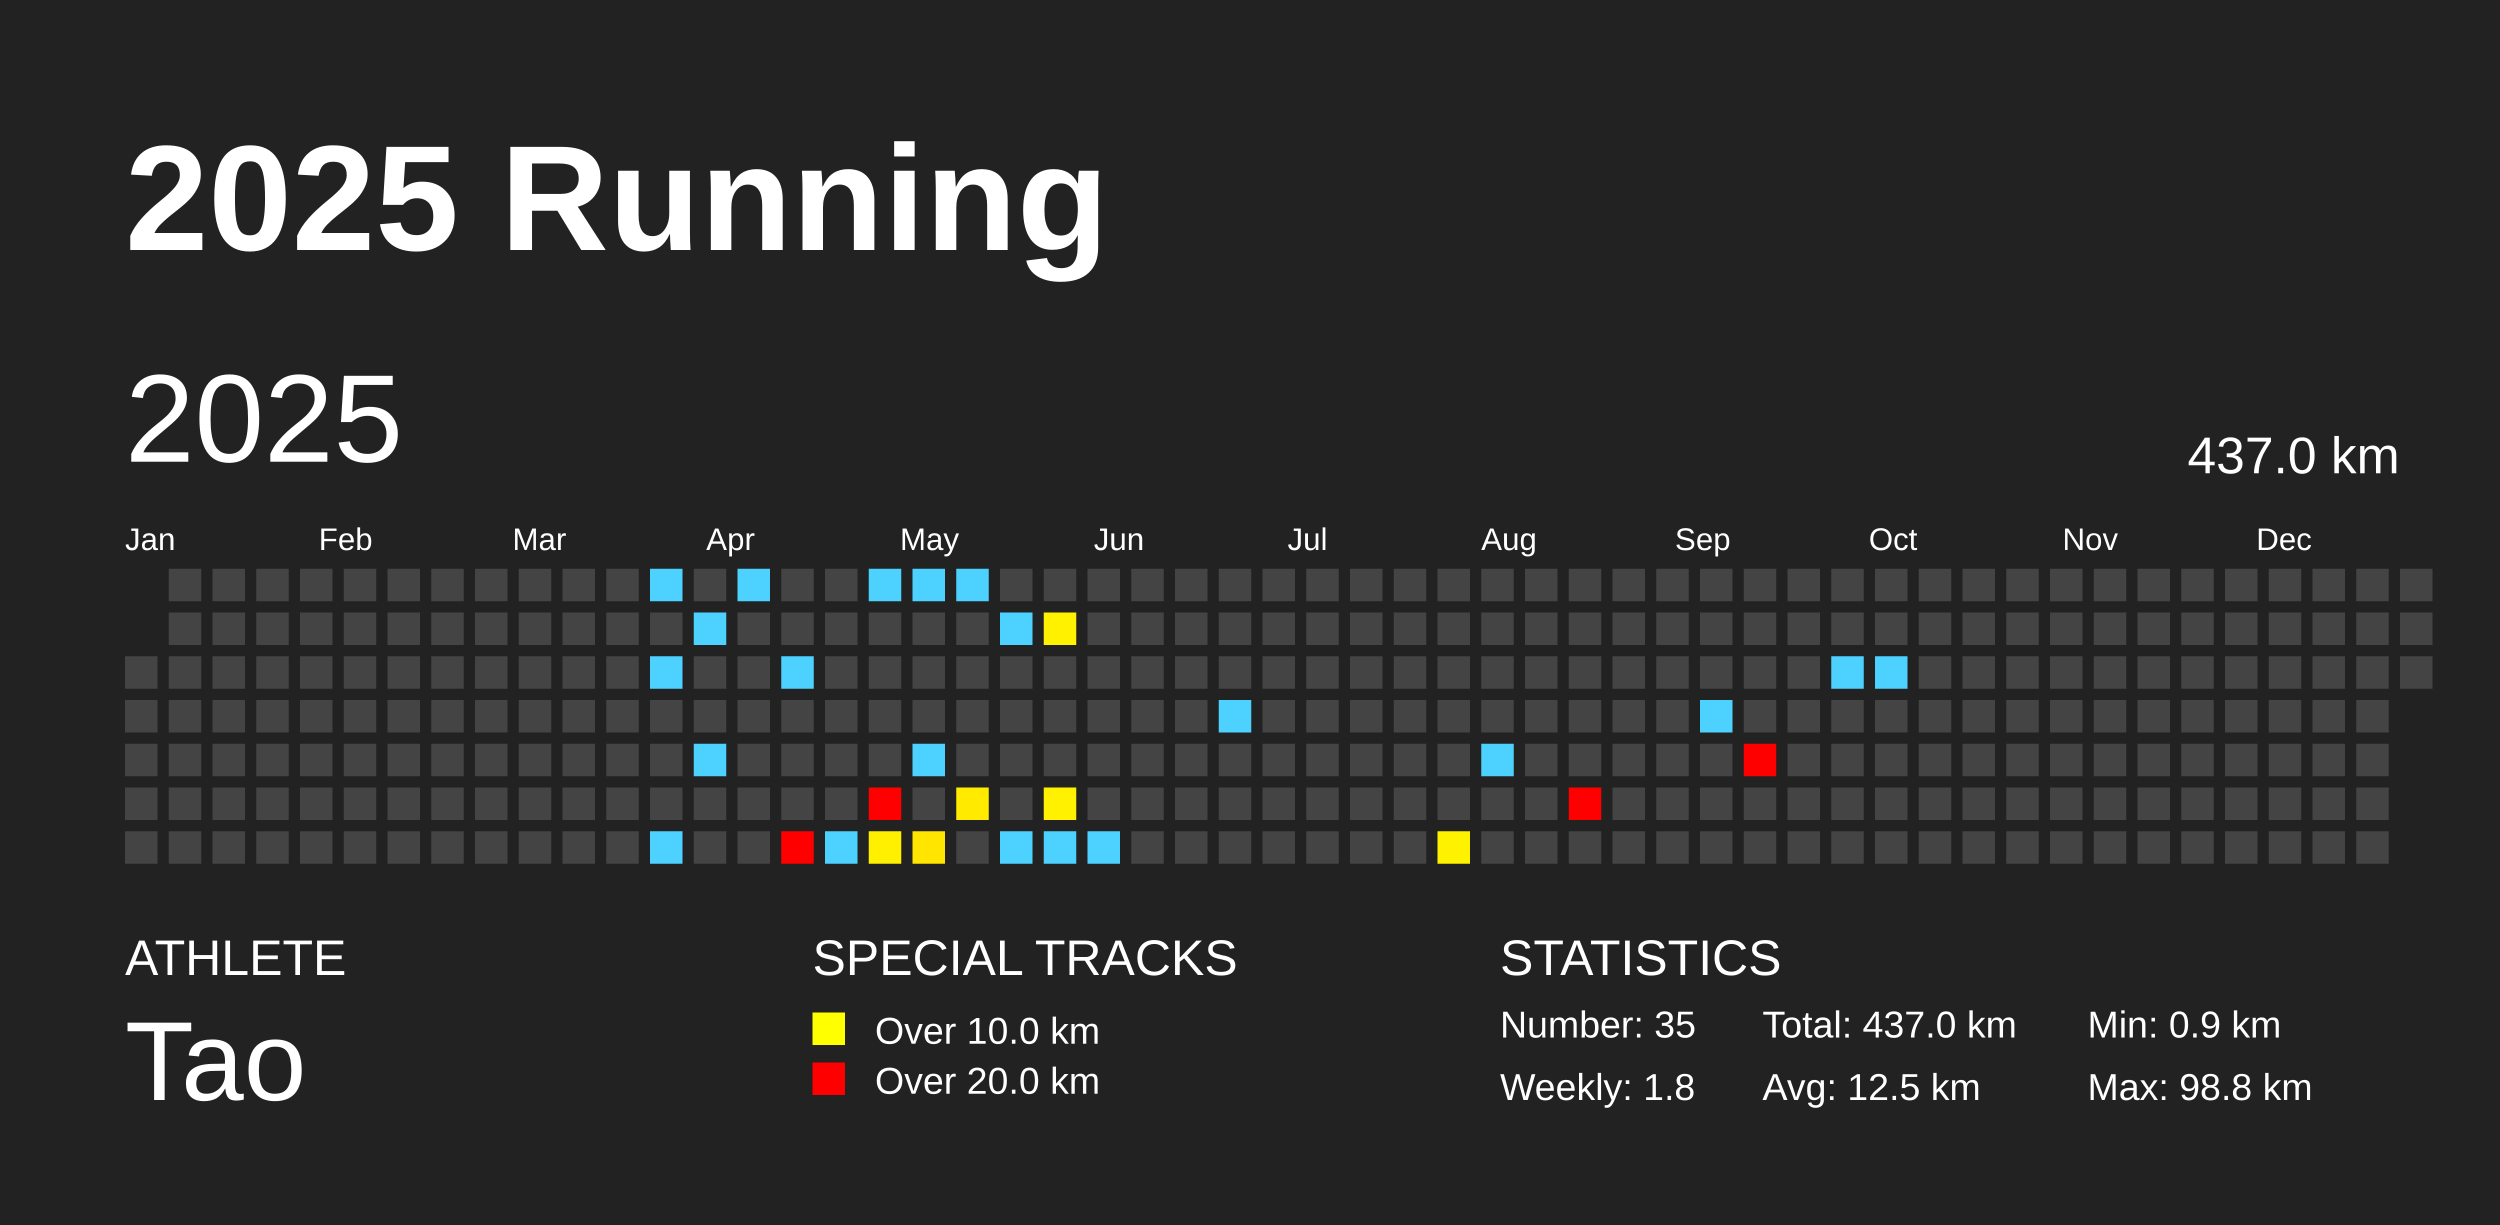
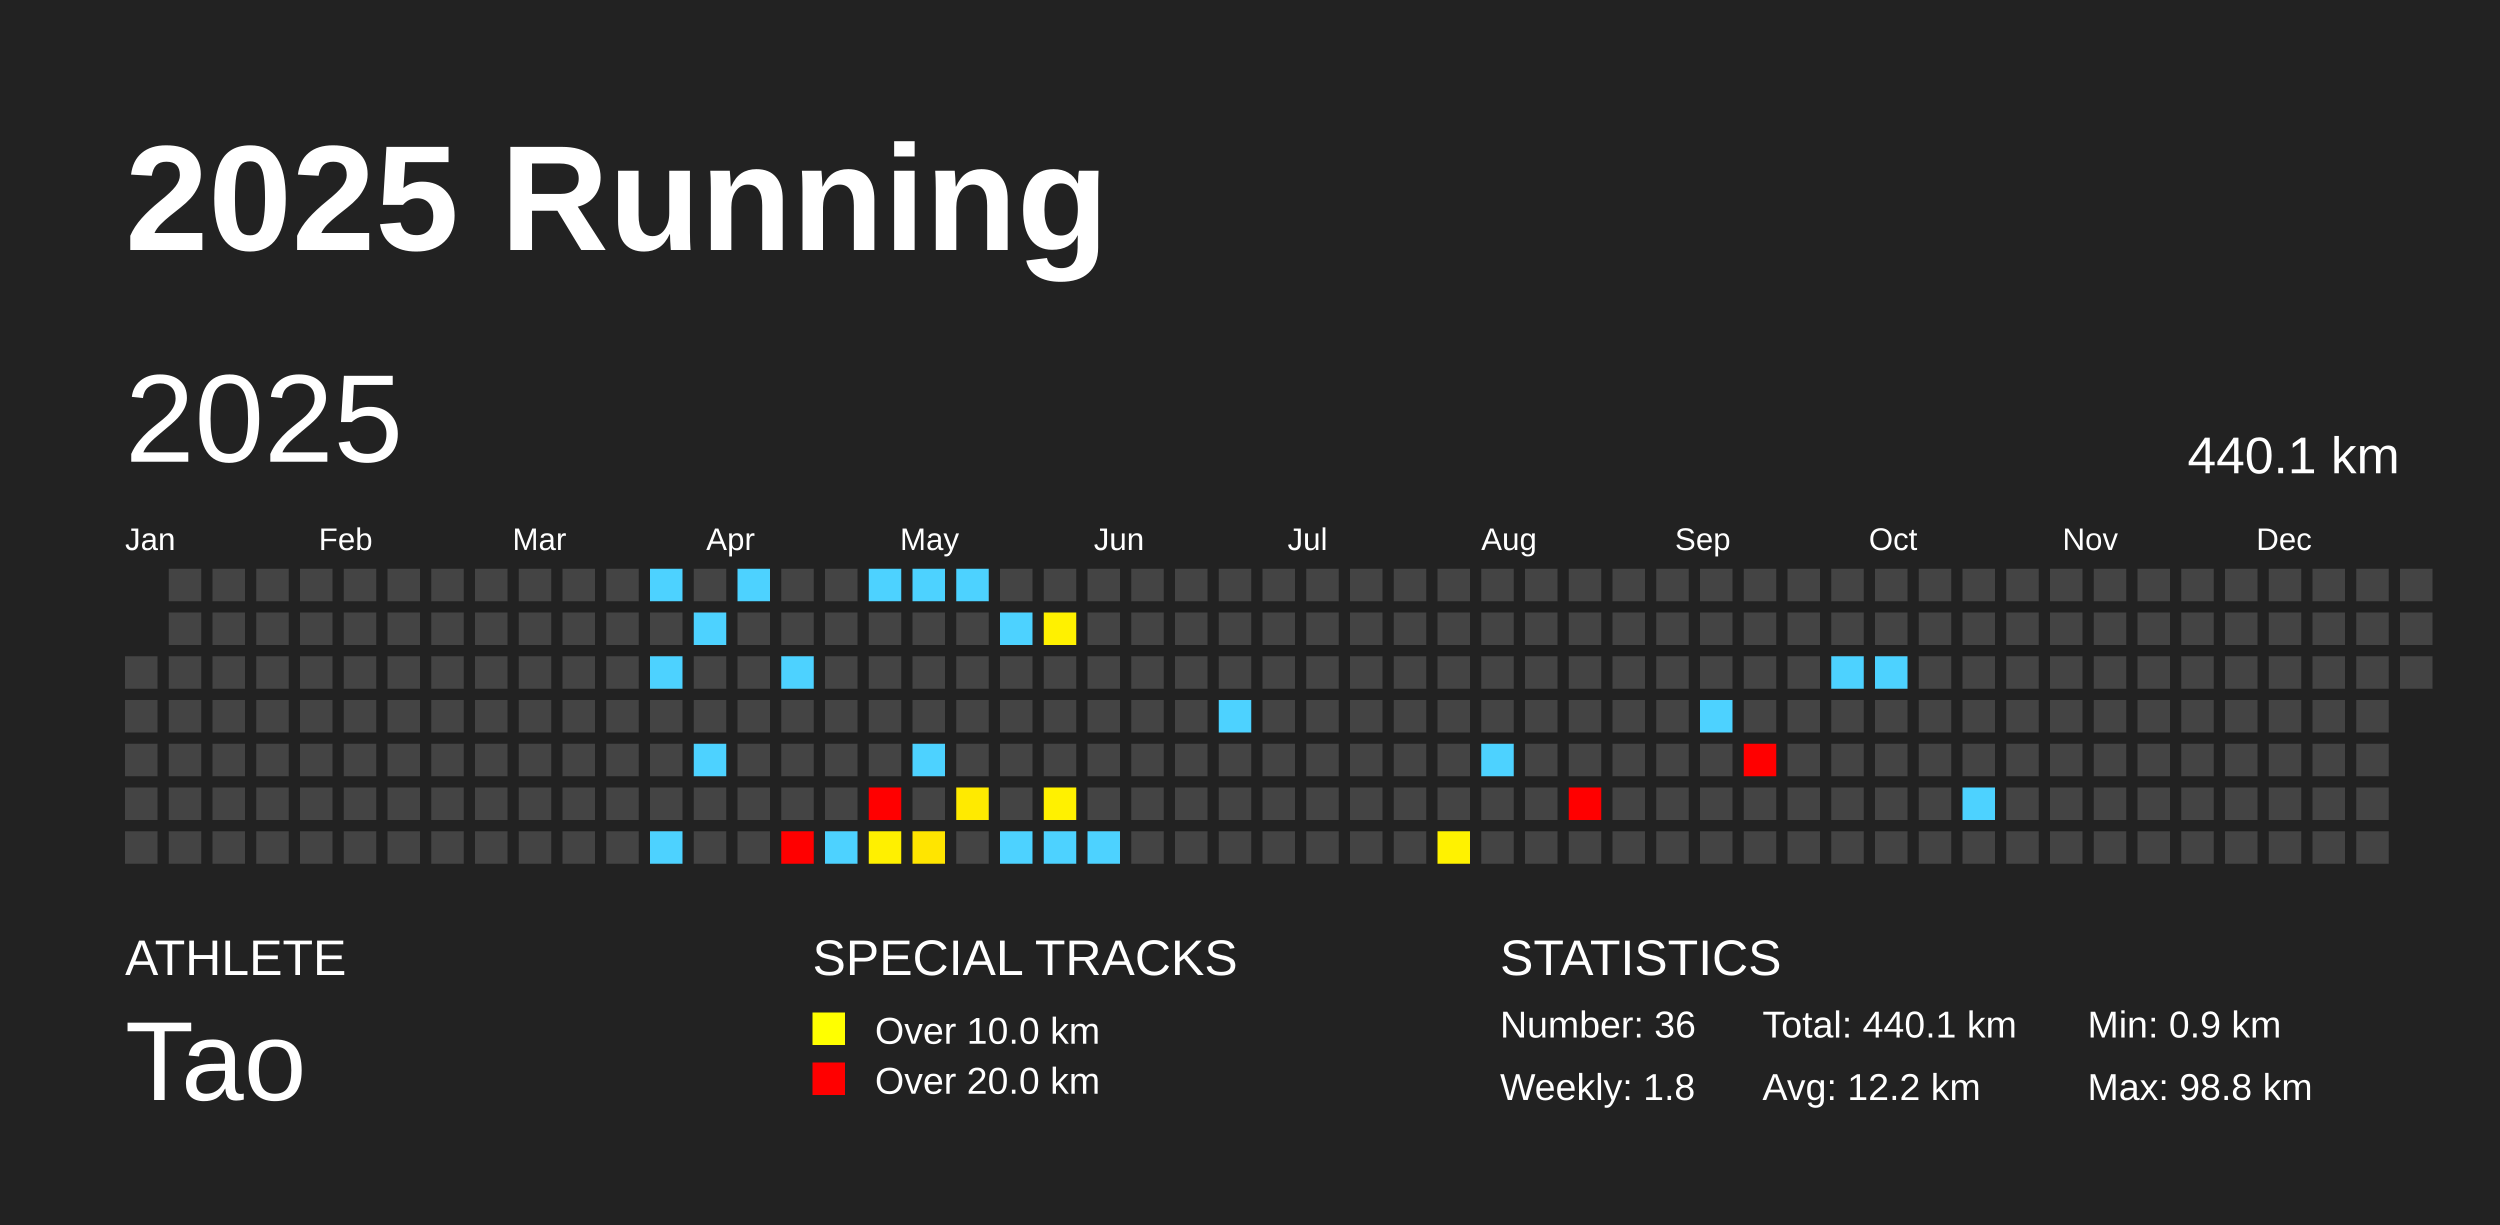
<svg xmlns="http://www.w3.org/2000/svg" baseProfile="full" height="98mm" version="1.1" viewBox="0,0,200,98" width="200mm">
  <defs />
  <rect fill="#222222" height="98" width="200" x="0" y="0" />
  <text fill="#FFFFFF" style="font-size:12px; font-family:Arial; font-weight:bold;" x="10" y="20">2025 Running</text>
  <text fill="#FFFFFF" style="font-size:4px; font-family:Arial" x="10" y="78">ATHLETE</text>
  <text fill="#FFFFFF" style="font-size:9px; font-family:Arial" x="10" y="88">Tao</text>
  <text fill="#FFFFFF" style="font-size:4px; font-family:Arial" x="65" y="78">SPECIAL TRACKS</text>
  <rect fill="yellow" height="2.6" width="2.6" x="65" y="81" />
  <text fill="#FFFFFF" style="font-size:3px; font-family:Arial" x="70" y="83.5">Over 10.0 km</text>
  <rect fill="red" height="2.6" width="2.6" x="65" y="85" />
  <text fill="#FFFFFF" style="font-size:3px; font-family:Arial" x="70" y="87.5">Over 20.0 km</text>
  <text fill="#FFFFFF" style="font-size:4px; font-family:Arial" x="120" y="78">STATISTICS</text>
-   <text fill="#FFFFFF" style="font-size:3px; font-family:Arial" x="120" y="83">Number: 35</text>
+   <text fill="#FFFFFF" style="font-size:3px; font-family:Arial" x="120" y="83">Number: 36</text>
  <text fill="#FFFFFF" style="font-size:3px; font-family:Arial" x="120" y="88">Weekly: 1.8</text>
-   <text fill="#FFFFFF" style="font-size:3px; font-family:Arial" x="141" y="83">Total: 437.0 km</text>
-   <text fill="#FFFFFF" style="font-size:3px; font-family:Arial" x="141" y="88">Avg: 12.5 km</text>
+   <text fill="#FFFFFF" style="font-size:3px; font-family:Arial" x="141" y="83">Total: 440.1 km</text>
+   <text fill="#FFFFFF" style="font-size:3px; font-family:Arial" x="141" y="88">Avg: 12.2 km</text>
  <text fill="#FFFFFF" style="font-size:3px; font-family:Arial" x="167" y="83">Min: 0.9 km</text>
  <text fill="#FFFFFF" style="font-size:3px; font-family:Arial" x="167" y="88">Max: 98.8 km</text>
  <text dominant-baseline="hanging" fill="#FFFFFF" style="font-size:10.0px; font-family:Arial;" x="10" y="30">2025</text>
-   <text dominant-baseline="hanging" fill="#FFFFFF" style="font-size:4.125px; font-family:Arial;" x="175" y="35">437.0 km</text>
+   <text dominant-baseline="hanging" fill="#FFFFFF" style="font-size:4.125px; font-family:Arial;" x="175" y="35">440.1 km</text>
  <text fill="#FFFFFF" style="font-size:2.5px; font-family:Arial" x="10.0" y="44">Jan</text>
  <text fill="#FFFFFF" style="font-size:2.5px; font-family:Arial" x="25.5" y="44">Feb</text>
  <text fill="#FFFFFF" style="font-size:2.5px; font-family:Arial" x="41.0" y="44">Mar</text>
  <text fill="#FFFFFF" style="font-size:2.5px; font-family:Arial" x="56.5" y="44">Apr</text>
  <text fill="#FFFFFF" style="font-size:2.5px; font-family:Arial" x="72.0" y="44">May</text>
  <text fill="#FFFFFF" style="font-size:2.5px; font-family:Arial" x="87.5" y="44">Jun</text>
  <text fill="#FFFFFF" style="font-size:2.5px; font-family:Arial" x="103.0" y="44">Jul</text>
  <text fill="#FFFFFF" style="font-size:2.5px; font-family:Arial" x="118.5" y="44">Aug</text>
  <text fill="#FFFFFF" style="font-size:2.5px; font-family:Arial" x="134.0" y="44">Sep</text>
  <text fill="#FFFFFF" style="font-size:2.5px; font-family:Arial" x="149.5" y="44">Oct</text>
  <text fill="#FFFFFF" style="font-size:2.5px; font-family:Arial" x="165.0" y="44">Nov</text>
  <text fill="#FFFFFF" style="font-size:2.5px; font-family:Arial" x="180.5" y="44">Dec</text>
  <rect fill="#444444" height="2.6" width="2.6" x="10.0" y="52.5" />
  <rect fill="#444444" height="2.6" width="2.6" x="10.0" y="56.0" />
  <rect fill="#444444" height="2.6" width="2.6" x="10.0" y="59.5" />
  <rect fill="#444444" height="2.6" width="2.6" x="10.0" y="63.0" />
  <rect fill="#444444" height="2.6" width="2.6" x="10.0" y="66.5" />
  <rect fill="#444444" height="2.6" width="2.6" x="13.5" y="45.5" />
  <rect fill="#444444" height="2.6" width="2.6" x="13.5" y="49.0" />
  <rect fill="#444444" height="2.6" width="2.6" x="13.5" y="52.5" />
  <rect fill="#444444" height="2.6" width="2.6" x="13.5" y="56.0" />
  <rect fill="#444444" height="2.6" width="2.6" x="13.5" y="59.5" />
  <rect fill="#444444" height="2.6" width="2.6" x="13.5" y="63.0" />
  <rect fill="#444444" height="2.6" width="2.6" x="13.5" y="66.5" />
  <rect fill="#444444" height="2.6" width="2.6" x="17.0" y="45.5" />
  <rect fill="#444444" height="2.6" width="2.6" x="17.0" y="49.0" />
  <rect fill="#444444" height="2.6" width="2.6" x="17.0" y="52.5" />
  <rect fill="#444444" height="2.6" width="2.6" x="17.0" y="56.0" />
  <rect fill="#444444" height="2.6" width="2.6" x="17.0" y="59.5" />
  <rect fill="#444444" height="2.6" width="2.6" x="17.0" y="63.0" />
  <rect fill="#444444" height="2.6" width="2.6" x="17.0" y="66.5" />
  <rect fill="#444444" height="2.6" width="2.6" x="20.5" y="45.5" />
  <rect fill="#444444" height="2.6" width="2.6" x="20.5" y="49.0" />
  <rect fill="#444444" height="2.6" width="2.6" x="20.5" y="52.5" />
  <rect fill="#444444" height="2.6" width="2.6" x="20.5" y="56.0" />
  <rect fill="#444444" height="2.6" width="2.6" x="20.5" y="59.5" />
  <rect fill="#444444" height="2.6" width="2.6" x="20.5" y="63.0" />
  <rect fill="#444444" height="2.6" width="2.6" x="20.5" y="66.5" />
  <rect fill="#444444" height="2.6" width="2.6" x="24.0" y="45.5" />
  <rect fill="#444444" height="2.6" width="2.6" x="24.0" y="49.0" />
  <rect fill="#444444" height="2.6" width="2.6" x="24.0" y="52.5" />
  <rect fill="#444444" height="2.6" width="2.6" x="24.0" y="56.0" />
  <rect fill="#444444" height="2.6" width="2.6" x="24.0" y="59.5" />
  <rect fill="#444444" height="2.6" width="2.6" x="24.0" y="63.0" />
  <rect fill="#444444" height="2.6" width="2.6" x="24.0" y="66.5" />
  <rect fill="#444444" height="2.6" width="2.6" x="27.5" y="45.5" />
  <rect fill="#444444" height="2.6" width="2.6" x="27.5" y="49.0" />
  <rect fill="#444444" height="2.6" width="2.6" x="27.5" y="52.5" />
  <rect fill="#444444" height="2.6" width="2.6" x="27.5" y="56.0" />
  <rect fill="#444444" height="2.6" width="2.6" x="27.5" y="59.5" />
  <rect fill="#444444" height="2.6" width="2.6" x="27.5" y="63.0" />
  <rect fill="#444444" height="2.6" width="2.6" x="27.5" y="66.5" />
  <rect fill="#444444" height="2.6" width="2.6" x="31.0" y="45.5" />
  <rect fill="#444444" height="2.6" width="2.6" x="31.0" y="49.0" />
  <rect fill="#444444" height="2.6" width="2.6" x="31.0" y="52.5" />
  <rect fill="#444444" height="2.6" width="2.6" x="31.0" y="56.0" />
  <rect fill="#444444" height="2.6" width="2.6" x="31.0" y="59.5" />
  <rect fill="#444444" height="2.6" width="2.6" x="31.0" y="63.0" />
  <rect fill="#444444" height="2.6" width="2.6" x="31.0" y="66.5" />
  <rect fill="#444444" height="2.6" width="2.6" x="34.5" y="45.5" />
  <rect fill="#444444" height="2.6" width="2.6" x="34.5" y="49.0" />
  <rect fill="#444444" height="2.6" width="2.6" x="34.5" y="52.5" />
  <rect fill="#444444" height="2.6" width="2.6" x="34.5" y="56.0" />
  <rect fill="#444444" height="2.6" width="2.6" x="34.5" y="59.5" />
  <rect fill="#444444" height="2.6" width="2.6" x="34.5" y="63.0" />
  <rect fill="#444444" height="2.6" width="2.6" x="34.5" y="66.5" />
  <rect fill="#444444" height="2.6" width="2.6" x="38.0" y="45.5" />
  <rect fill="#444444" height="2.6" width="2.6" x="38.0" y="49.0" />
  <rect fill="#444444" height="2.6" width="2.6" x="38.0" y="52.5" />
  <rect fill="#444444" height="2.6" width="2.6" x="38.0" y="56.0" />
  <rect fill="#444444" height="2.6" width="2.6" x="38.0" y="59.5" />
  <rect fill="#444444" height="2.6" width="2.6" x="38.0" y="63.0" />
  <rect fill="#444444" height="2.6" width="2.6" x="38.0" y="66.5" />
  <rect fill="#444444" height="2.6" width="2.6" x="41.5" y="45.5" />
  <rect fill="#444444" height="2.6" width="2.6" x="41.5" y="49.0" />
  <rect fill="#444444" height="2.6" width="2.6" x="41.5" y="52.5" />
  <rect fill="#444444" height="2.6" width="2.6" x="41.5" y="56.0" />
  <rect fill="#444444" height="2.6" width="2.6" x="41.5" y="59.5" />
  <rect fill="#444444" height="2.6" width="2.6" x="41.5" y="63.0" />
  <rect fill="#444444" height="2.6" width="2.6" x="41.5" y="66.5" />
  <rect fill="#444444" height="2.6" width="2.6" x="45.0" y="45.5" />
  <rect fill="#444444" height="2.6" width="2.6" x="45.0" y="49.0" />
  <rect fill="#444444" height="2.6" width="2.6" x="45.0" y="52.5" />
  <rect fill="#444444" height="2.6" width="2.6" x="45.0" y="56.0" />
  <rect fill="#444444" height="2.6" width="2.6" x="45.0" y="59.5" />
  <rect fill="#444444" height="2.6" width="2.6" x="45.0" y="63.0" />
  <rect fill="#444444" height="2.6" width="2.6" x="45.0" y="66.5" />
  <rect fill="#444444" height="2.6" width="2.6" x="48.5" y="45.5" />
  <rect fill="#444444" height="2.6" width="2.6" x="48.5" y="49.0" />
  <rect fill="#444444" height="2.6" width="2.6" x="48.5" y="52.5" />
  <rect fill="#444444" height="2.6" width="2.6" x="48.5" y="56.0" />
  <rect fill="#444444" height="2.6" width="2.6" x="48.5" y="59.5" />
  <rect fill="#444444" height="2.6" width="2.6" x="48.5" y="63.0" />
  <rect fill="#444444" height="2.6" width="2.6" x="48.5" y="66.5" />
  <rect fill="#4dd2ff" height="2.6" width="2.6" x="52.0" y="45.5" />
  <rect fill="#444444" height="2.6" width="2.6" x="52.0" y="49.0" />
  <rect fill="#4dd2ff" height="2.6" width="2.6" x="52.0" y="52.5" />
  <rect fill="#444444" height="2.6" width="2.6" x="52.0" y="56.0" />
  <rect fill="#444444" height="2.6" width="2.6" x="52.0" y="59.5" />
  <rect fill="#444444" height="2.6" width="2.6" x="52.0" y="63.0" />
  <rect fill="#4dd2ff" height="2.6" width="2.6" x="52.0" y="66.5" />
  <rect fill="#444444" height="2.6" width="2.6" x="55.5" y="45.5" />
  <rect fill="#4dd2ff" height="2.6" width="2.6" x="55.5" y="49.0" />
  <rect fill="#444444" height="2.6" width="2.6" x="55.5" y="52.5" />
  <rect fill="#444444" height="2.6" width="2.6" x="55.5" y="56.0" />
  <rect fill="#4dd2ff" height="2.6" width="2.6" x="55.5" y="59.5" />
  <rect fill="#444444" height="2.6" width="2.6" x="55.5" y="63.0" />
  <rect fill="#444444" height="2.6" width="2.6" x="55.5" y="66.5" />
  <rect fill="#4dd2ff" height="2.6" width="2.6" x="59.0" y="45.5" />
  <rect fill="#444444" height="2.6" width="2.6" x="59.0" y="49.0" />
  <rect fill="#444444" height="2.6" width="2.6" x="59.0" y="52.5" />
  <rect fill="#444444" height="2.6" width="2.6" x="59.0" y="56.0" />
  <rect fill="#444444" height="2.6" width="2.6" x="59.0" y="59.5" />
  <rect fill="#444444" height="2.6" width="2.6" x="59.0" y="63.0" />
  <rect fill="#444444" height="2.6" width="2.6" x="59.0" y="66.5" />
  <rect fill="#444444" height="2.6" width="2.6" x="62.5" y="45.5" />
  <rect fill="#444444" height="2.6" width="2.6" x="62.5" y="49.0" />
  <rect fill="#4dd2ff" height="2.6" width="2.6" x="62.5" y="52.5" />
  <rect fill="#444444" height="2.6" width="2.6" x="62.5" y="56.0" />
  <rect fill="#444444" height="2.6" width="2.6" x="62.5" y="59.5" />
  <rect fill="#444444" height="2.6" width="2.6" x="62.5" y="63.0" />
  <rect fill="red" height="2.6" width="2.6" x="62.5" y="66.5" />
  <rect fill="#444444" height="2.6" width="2.6" x="66.0" y="45.5" />
  <rect fill="#444444" height="2.6" width="2.6" x="66.0" y="49.0" />
  <rect fill="#444444" height="2.6" width="2.6" x="66.0" y="52.5" />
  <rect fill="#444444" height="2.6" width="2.6" x="66.0" y="56.0" />
  <rect fill="#444444" height="2.6" width="2.6" x="66.0" y="59.5" />
  <rect fill="#444444" height="2.6" width="2.6" x="66.0" y="63.0" />
  <rect fill="#4dd2ff" height="2.6" width="2.6" x="66.0" y="66.5" />
  <rect fill="#4dd2ff" height="2.6" width="2.6" x="69.5" y="45.5" />
  <rect fill="#444444" height="2.6" width="2.6" x="69.5" y="49.0" />
  <rect fill="#444444" height="2.6" width="2.6" x="69.5" y="52.5" />
  <rect fill="#444444" height="2.6" width="2.6" x="69.5" y="56.0" />
  <rect fill="#444444" height="2.6" width="2.6" x="69.5" y="59.5" />
  <rect fill="red" height="2.6" width="2.6" x="69.5" y="63.0" />
  <rect fill="#fff000" height="2.6" width="2.6" x="69.5" y="66.5" />
  <rect fill="#4dd2ff" height="2.6" width="2.6" x="73.0" y="45.5" />
  <rect fill="#444444" height="2.6" width="2.6" x="73.0" y="49.0" />
  <rect fill="#444444" height="2.6" width="2.6" x="73.0" y="52.5" />
  <rect fill="#444444" height="2.6" width="2.6" x="73.0" y="56.0" />
  <rect fill="#4dd2ff" height="2.6" width="2.6" x="73.0" y="59.5" />
  <rect fill="#444444" height="2.6" width="2.6" x="73.0" y="63.0" />
  <rect fill="#ffe500" height="2.6" width="2.6" x="73.0" y="66.5" />
  <rect fill="#4dd2ff" height="2.6" width="2.6" x="76.5" y="45.5" />
  <rect fill="#444444" height="2.6" width="2.6" x="76.5" y="49.0" />
  <rect fill="#444444" height="2.6" width="2.6" x="76.5" y="52.5" />
  <rect fill="#444444" height="2.6" width="2.6" x="76.5" y="56.0" />
  <rect fill="#444444" height="2.6" width="2.6" x="76.5" y="59.5" />
  <rect fill="#ffea00" height="2.6" width="2.6" x="76.5" y="63.0" />
  <rect fill="#444444" height="2.6" width="2.6" x="76.5" y="66.5" />
  <rect fill="#444444" height="2.6" width="2.6" x="80.0" y="45.5" />
  <rect fill="#4dd2ff" height="2.6" width="2.6" x="80.0" y="49.0" />
  <rect fill="#444444" height="2.6" width="2.6" x="80.0" y="52.5" />
  <rect fill="#444444" height="2.6" width="2.6" x="80.0" y="56.0" />
  <rect fill="#444444" height="2.6" width="2.6" x="80.0" y="59.5" />
  <rect fill="#444444" height="2.6" width="2.6" x="80.0" y="63.0" />
  <rect fill="#4dd2ff" height="2.6" width="2.6" x="80.0" y="66.5" />
  <rect fill="#444444" height="2.6" width="2.6" x="83.5" y="45.5" />
  <rect fill="#fff100" height="2.6" width="2.6" x="83.5" y="49.0" />
  <rect fill="#444444" height="2.6" width="2.6" x="83.5" y="52.5" />
  <rect fill="#444444" height="2.6" width="2.6" x="83.5" y="56.0" />
  <rect fill="#444444" height="2.6" width="2.6" x="83.5" y="59.5" />
  <rect fill="#fff100" height="2.6" width="2.6" x="83.5" y="63.0" />
  <rect fill="#4dd2ff" height="2.6" width="2.6" x="83.5" y="66.5" />
  <rect fill="#444444" height="2.6" width="2.6" x="87.0" y="45.5" />
  <rect fill="#444444" height="2.6" width="2.6" x="87.0" y="49.0" />
  <rect fill="#444444" height="2.6" width="2.6" x="87.0" y="52.5" />
  <rect fill="#444444" height="2.6" width="2.6" x="87.0" y="56.0" />
  <rect fill="#444444" height="2.6" width="2.6" x="87.0" y="59.5" />
  <rect fill="#444444" height="2.6" width="2.6" x="87.0" y="63.0" />
  <rect fill="#4dd2ff" height="2.6" width="2.6" x="87.0" y="66.5" />
  <rect fill="#444444" height="2.6" width="2.6" x="90.5" y="45.5" />
  <rect fill="#444444" height="2.6" width="2.6" x="90.5" y="49.0" />
  <rect fill="#444444" height="2.6" width="2.6" x="90.5" y="52.5" />
  <rect fill="#444444" height="2.6" width="2.6" x="90.5" y="56.0" />
  <rect fill="#444444" height="2.6" width="2.6" x="90.5" y="59.5" />
  <rect fill="#444444" height="2.6" width="2.6" x="90.5" y="63.0" />
  <rect fill="#444444" height="2.6" width="2.6" x="90.5" y="66.5" />
  <rect fill="#444444" height="2.6" width="2.6" x="94.0" y="45.5" />
  <rect fill="#444444" height="2.6" width="2.6" x="94.0" y="49.0" />
  <rect fill="#444444" height="2.6" width="2.6" x="94.0" y="52.5" />
  <rect fill="#444444" height="2.6" width="2.6" x="94.0" y="56.0" />
  <rect fill="#444444" height="2.6" width="2.6" x="94.0" y="59.5" />
  <rect fill="#444444" height="2.6" width="2.6" x="94.0" y="63.0" />
  <rect fill="#444444" height="2.6" width="2.6" x="94.0" y="66.5" />
  <rect fill="#444444" height="2.6" width="2.6" x="97.5" y="45.5" />
  <rect fill="#444444" height="2.6" width="2.6" x="97.5" y="49.0" />
  <rect fill="#444444" height="2.6" width="2.6" x="97.5" y="52.5" />
  <rect fill="#4dd2ff" height="2.6" width="2.6" x="97.5" y="56.0" />
  <rect fill="#444444" height="2.6" width="2.6" x="97.5" y="59.5" />
  <rect fill="#444444" height="2.6" width="2.6" x="97.5" y="63.0" />
  <rect fill="#444444" height="2.6" width="2.6" x="97.5" y="66.5" />
  <rect fill="#444444" height="2.6" width="2.6" x="101.0" y="45.5" />
  <rect fill="#444444" height="2.6" width="2.6" x="101.0" y="49.0" />
  <rect fill="#444444" height="2.6" width="2.6" x="101.0" y="52.5" />
  <rect fill="#444444" height="2.6" width="2.6" x="101.0" y="56.0" />
  <rect fill="#444444" height="2.6" width="2.6" x="101.0" y="59.5" />
  <rect fill="#444444" height="2.6" width="2.6" x="101.0" y="63.0" />
  <rect fill="#444444" height="2.6" width="2.6" x="101.0" y="66.5" />
  <rect fill="#444444" height="2.6" width="2.6" x="104.5" y="45.5" />
  <rect fill="#444444" height="2.6" width="2.6" x="104.5" y="49.0" />
  <rect fill="#444444" height="2.6" width="2.6" x="104.5" y="52.5" />
  <rect fill="#444444" height="2.6" width="2.6" x="104.5" y="56.0" />
  <rect fill="#444444" height="2.6" width="2.6" x="104.5" y="59.5" />
  <rect fill="#444444" height="2.6" width="2.6" x="104.5" y="63.0" />
  <rect fill="#444444" height="2.6" width="2.6" x="104.5" y="66.5" />
  <rect fill="#444444" height="2.6" width="2.6" x="108.0" y="45.5" />
  <rect fill="#444444" height="2.6" width="2.6" x="108.0" y="49.0" />
  <rect fill="#444444" height="2.6" width="2.6" x="108.0" y="52.5" />
  <rect fill="#444444" height="2.6" width="2.6" x="108.0" y="56.0" />
  <rect fill="#444444" height="2.6" width="2.6" x="108.0" y="59.5" />
  <rect fill="#444444" height="2.6" width="2.6" x="108.0" y="63.0" />
  <rect fill="#444444" height="2.6" width="2.6" x="108.0" y="66.5" />
  <rect fill="#444444" height="2.6" width="2.6" x="111.5" y="45.5" />
  <rect fill="#444444" height="2.6" width="2.6" x="111.5" y="49.0" />
  <rect fill="#444444" height="2.6" width="2.6" x="111.5" y="52.5" />
  <rect fill="#444444" height="2.6" width="2.6" x="111.5" y="56.0" />
  <rect fill="#444444" height="2.6" width="2.6" x="111.5" y="59.5" />
  <rect fill="#444444" height="2.6" width="2.6" x="111.5" y="63.0" />
  <rect fill="#444444" height="2.6" width="2.6" x="111.5" y="66.5" />
  <rect fill="#444444" height="2.6" width="2.6" x="115.0" y="45.5" />
  <rect fill="#444444" height="2.6" width="2.6" x="115.0" y="49.0" />
  <rect fill="#444444" height="2.6" width="2.6" x="115.0" y="52.5" />
  <rect fill="#444444" height="2.6" width="2.6" x="115.0" y="56.0" />
  <rect fill="#444444" height="2.6" width="2.6" x="115.0" y="59.5" />
  <rect fill="#444444" height="2.6" width="2.6" x="115.0" y="63.0" />
  <rect fill="#fff200" height="2.6" width="2.6" x="115.0" y="66.5" />
  <rect fill="#444444" height="2.6" width="2.6" x="118.5" y="45.5" />
  <rect fill="#444444" height="2.6" width="2.6" x="118.5" y="49.0" />
  <rect fill="#444444" height="2.6" width="2.6" x="118.5" y="52.5" />
  <rect fill="#444444" height="2.6" width="2.6" x="118.5" y="56.0" />
  <rect fill="#4dd2ff" height="2.6" width="2.6" x="118.5" y="59.5" />
  <rect fill="#444444" height="2.6" width="2.6" x="118.5" y="63.0" />
  <rect fill="#444444" height="2.6" width="2.6" x="118.5" y="66.5" />
  <rect fill="#444444" height="2.6" width="2.6" x="122.0" y="45.5" />
  <rect fill="#444444" height="2.6" width="2.6" x="122.0" y="49.0" />
  <rect fill="#444444" height="2.6" width="2.6" x="122.0" y="52.5" />
  <rect fill="#444444" height="2.6" width="2.6" x="122.0" y="56.0" />
  <rect fill="#444444" height="2.6" width="2.6" x="122.0" y="59.5" />
  <rect fill="#444444" height="2.6" width="2.6" x="122.0" y="63.0" />
  <rect fill="#444444" height="2.6" width="2.6" x="122.0" y="66.5" />
  <rect fill="#444444" height="2.6" width="2.6" x="125.5" y="45.5" />
  <rect fill="#444444" height="2.6" width="2.6" x="125.5" y="49.0" />
  <rect fill="#444444" height="2.6" width="2.6" x="125.5" y="52.5" />
  <rect fill="#444444" height="2.6" width="2.6" x="125.5" y="56.0" />
  <rect fill="#444444" height="2.6" width="2.6" x="125.5" y="59.5" />
  <rect fill="red" height="2.6" width="2.6" x="125.5" y="63.0" />
  <rect fill="#444444" height="2.6" width="2.6" x="125.5" y="66.5" />
  <rect fill="#444444" height="2.6" width="2.6" x="129.0" y="45.5" />
  <rect fill="#444444" height="2.6" width="2.6" x="129.0" y="49.0" />
  <rect fill="#444444" height="2.6" width="2.6" x="129.0" y="52.5" />
  <rect fill="#444444" height="2.6" width="2.6" x="129.0" y="56.0" />
  <rect fill="#444444" height="2.6" width="2.6" x="129.0" y="59.5" />
  <rect fill="#444444" height="2.6" width="2.6" x="129.0" y="63.0" />
  <rect fill="#444444" height="2.6" width="2.6" x="129.0" y="66.5" />
  <rect fill="#444444" height="2.6" width="2.6" x="132.5" y="45.5" />
  <rect fill="#444444" height="2.6" width="2.6" x="132.5" y="49.0" />
  <rect fill="#444444" height="2.6" width="2.6" x="132.5" y="52.5" />
  <rect fill="#444444" height="2.6" width="2.6" x="132.5" y="56.0" />
  <rect fill="#444444" height="2.6" width="2.6" x="132.5" y="59.5" />
  <rect fill="#444444" height="2.6" width="2.6" x="132.5" y="63.0" />
  <rect fill="#444444" height="2.6" width="2.6" x="132.5" y="66.5" />
  <rect fill="#444444" height="2.6" width="2.6" x="136.0" y="45.5" />
  <rect fill="#444444" height="2.6" width="2.6" x="136.0" y="49.0" />
  <rect fill="#444444" height="2.6" width="2.6" x="136.0" y="52.5" />
  <rect fill="#4dd2ff" height="2.6" width="2.6" x="136.0" y="56.0" />
  <rect fill="#444444" height="2.6" width="2.6" x="136.0" y="59.5" />
  <rect fill="#444444" height="2.6" width="2.6" x="136.0" y="63.0" />
  <rect fill="#444444" height="2.6" width="2.6" x="136.0" y="66.5" />
  <rect fill="#444444" height="2.6" width="2.6" x="139.5" y="45.5" />
  <rect fill="#444444" height="2.6" width="2.6" x="139.5" y="49.0" />
  <rect fill="#444444" height="2.6" width="2.6" x="139.5" y="52.5" />
  <rect fill="#444444" height="2.6" width="2.6" x="139.5" y="56.0" />
  <rect fill="red" height="2.6" width="2.6" x="139.5" y="59.5" />
  <rect fill="#444444" height="2.6" width="2.6" x="139.5" y="63.0" />
  <rect fill="#444444" height="2.6" width="2.6" x="139.5" y="66.5" />
  <rect fill="#444444" height="2.6" width="2.6" x="143.0" y="45.5" />
  <rect fill="#444444" height="2.6" width="2.6" x="143.0" y="49.0" />
  <rect fill="#444444" height="2.6" width="2.6" x="143.0" y="52.5" />
  <rect fill="#444444" height="2.6" width="2.6" x="143.0" y="56.0" />
  <rect fill="#444444" height="2.6" width="2.6" x="143.0" y="59.5" />
  <rect fill="#444444" height="2.6" width="2.6" x="143.0" y="63.0" />
  <rect fill="#444444" height="2.6" width="2.6" x="143.0" y="66.5" />
  <rect fill="#444444" height="2.6" width="2.6" x="146.5" y="45.5" />
  <rect fill="#444444" height="2.6" width="2.6" x="146.5" y="49.0" />
  <rect fill="#4dd2ff" height="2.6" width="2.6" x="146.5" y="52.5" />
  <rect fill="#444444" height="2.6" width="2.6" x="146.5" y="56.0" />
  <rect fill="#444444" height="2.6" width="2.6" x="146.5" y="59.5" />
  <rect fill="#444444" height="2.6" width="2.6" x="146.5" y="63.0" />
  <rect fill="#444444" height="2.6" width="2.6" x="146.5" y="66.5" />
  <rect fill="#444444" height="2.6" width="2.6" x="150.0" y="45.5" />
  <rect fill="#444444" height="2.6" width="2.6" x="150.0" y="49.0" />
  <rect fill="#4dd2ff" height="2.6" width="2.6" x="150.0" y="52.5" />
  <rect fill="#444444" height="2.6" width="2.6" x="150.0" y="56.0" />
  <rect fill="#444444" height="2.6" width="2.6" x="150.0" y="59.5" />
  <rect fill="#444444" height="2.6" width="2.6" x="150.0" y="63.0" />
  <rect fill="#444444" height="2.6" width="2.6" x="150.0" y="66.5" />
  <rect fill="#444444" height="2.6" width="2.6" x="153.5" y="45.5" />
  <rect fill="#444444" height="2.6" width="2.6" x="153.5" y="49.0" />
  <rect fill="#444444" height="2.6" width="2.6" x="153.5" y="52.5" />
  <rect fill="#444444" height="2.6" width="2.6" x="153.5" y="56.0" />
  <rect fill="#444444" height="2.6" width="2.6" x="153.5" y="59.5" />
  <rect fill="#444444" height="2.6" width="2.6" x="153.5" y="63.0" />
  <rect fill="#444444" height="2.6" width="2.6" x="153.5" y="66.5" />
  <rect fill="#444444" height="2.6" width="2.6" x="157.0" y="45.5" />
  <rect fill="#444444" height="2.6" width="2.6" x="157.0" y="49.0" />
  <rect fill="#444444" height="2.6" width="2.6" x="157.0" y="52.5" />
  <rect fill="#444444" height="2.6" width="2.6" x="157.0" y="56.0" />
  <rect fill="#444444" height="2.6" width="2.6" x="157.0" y="59.5" />
-   <rect fill="#444444" height="2.6" width="2.6" x="157.0" y="63.0" />
+   <rect fill="#4dd2ff" height="2.6" width="2.6" x="157.0" y="63.0" />
  <rect fill="#444444" height="2.6" width="2.6" x="157.0" y="66.5" />
  <rect fill="#444444" height="2.6" width="2.6" x="160.5" y="45.5" />
  <rect fill="#444444" height="2.6" width="2.6" x="160.5" y="49.0" />
  <rect fill="#444444" height="2.6" width="2.6" x="160.5" y="52.5" />
  <rect fill="#444444" height="2.6" width="2.6" x="160.5" y="56.0" />
  <rect fill="#444444" height="2.6" width="2.6" x="160.5" y="59.5" />
  <rect fill="#444444" height="2.6" width="2.6" x="160.5" y="63.0" />
  <rect fill="#444444" height="2.6" width="2.6" x="160.5" y="66.5" />
  <rect fill="#444444" height="2.6" width="2.6" x="164.0" y="45.5" />
  <rect fill="#444444" height="2.6" width="2.6" x="164.0" y="49.0" />
  <rect fill="#444444" height="2.6" width="2.6" x="164.0" y="52.5" />
  <rect fill="#444444" height="2.6" width="2.6" x="164.0" y="56.0" />
  <rect fill="#444444" height="2.6" width="2.6" x="164.0" y="59.5" />
  <rect fill="#444444" height="2.6" width="2.6" x="164.0" y="63.0" />
  <rect fill="#444444" height="2.6" width="2.6" x="164.0" y="66.5" />
  <rect fill="#444444" height="2.6" width="2.6" x="167.5" y="45.5" />
  <rect fill="#444444" height="2.6" width="2.6" x="167.5" y="49.0" />
  <rect fill="#444444" height="2.6" width="2.6" x="167.5" y="52.5" />
  <rect fill="#444444" height="2.6" width="2.6" x="167.5" y="56.0" />
  <rect fill="#444444" height="2.6" width="2.6" x="167.5" y="59.5" />
  <rect fill="#444444" height="2.6" width="2.6" x="167.5" y="63.0" />
  <rect fill="#444444" height="2.6" width="2.6" x="167.5" y="66.5" />
  <rect fill="#444444" height="2.6" width="2.6" x="171.0" y="45.5" />
  <rect fill="#444444" height="2.6" width="2.6" x="171.0" y="49.0" />
  <rect fill="#444444" height="2.6" width="2.6" x="171.0" y="52.5" />
  <rect fill="#444444" height="2.6" width="2.6" x="171.0" y="56.0" />
  <rect fill="#444444" height="2.6" width="2.6" x="171.0" y="59.5" />
  <rect fill="#444444" height="2.6" width="2.6" x="171.0" y="63.0" />
  <rect fill="#444444" height="2.6" width="2.6" x="171.0" y="66.5" />
  <rect fill="#444444" height="2.6" width="2.6" x="174.5" y="45.5" />
  <rect fill="#444444" height="2.6" width="2.6" x="174.5" y="49.0" />
  <rect fill="#444444" height="2.6" width="2.6" x="174.5" y="52.5" />
  <rect fill="#444444" height="2.6" width="2.6" x="174.5" y="56.0" />
  <rect fill="#444444" height="2.6" width="2.6" x="174.5" y="59.5" />
  <rect fill="#444444" height="2.6" width="2.6" x="174.5" y="63.0" />
  <rect fill="#444444" height="2.6" width="2.6" x="174.5" y="66.5" />
  <rect fill="#444444" height="2.6" width="2.6" x="178.0" y="45.5" />
  <rect fill="#444444" height="2.6" width="2.6" x="178.0" y="49.0" />
  <rect fill="#444444" height="2.6" width="2.6" x="178.0" y="52.5" />
  <rect fill="#444444" height="2.6" width="2.6" x="178.0" y="56.0" />
  <rect fill="#444444" height="2.6" width="2.6" x="178.0" y="59.5" />
  <rect fill="#444444" height="2.6" width="2.6" x="178.0" y="63.0" />
  <rect fill="#444444" height="2.6" width="2.6" x="178.0" y="66.5" />
  <rect fill="#444444" height="2.6" width="2.6" x="181.5" y="45.5" />
  <rect fill="#444444" height="2.6" width="2.6" x="181.5" y="49.0" />
  <rect fill="#444444" height="2.6" width="2.6" x="181.5" y="52.5" />
  <rect fill="#444444" height="2.6" width="2.6" x="181.5" y="56.0" />
  <rect fill="#444444" height="2.6" width="2.6" x="181.5" y="59.5" />
  <rect fill="#444444" height="2.6" width="2.6" x="181.5" y="63.0" />
  <rect fill="#444444" height="2.6" width="2.6" x="181.5" y="66.5" />
  <rect fill="#444444" height="2.6" width="2.6" x="185.0" y="45.5" />
  <rect fill="#444444" height="2.6" width="2.6" x="185.0" y="49.0" />
  <rect fill="#444444" height="2.6" width="2.6" x="185.0" y="52.5" />
  <rect fill="#444444" height="2.6" width="2.6" x="185.0" y="56.0" />
  <rect fill="#444444" height="2.6" width="2.6" x="185.0" y="59.5" />
  <rect fill="#444444" height="2.6" width="2.6" x="185.0" y="63.0" />
  <rect fill="#444444" height="2.6" width="2.6" x="185.0" y="66.5" />
  <rect fill="#444444" height="2.6" width="2.6" x="188.5" y="45.5" />
  <rect fill="#444444" height="2.6" width="2.6" x="188.5" y="49.0" />
  <rect fill="#444444" height="2.6" width="2.6" x="188.5" y="52.5" />
  <rect fill="#444444" height="2.6" width="2.6" x="188.5" y="56.0" />
  <rect fill="#444444" height="2.6" width="2.6" x="188.5" y="59.5" />
  <rect fill="#444444" height="2.6" width="2.6" x="188.5" y="63.0" />
  <rect fill="#444444" height="2.6" width="2.6" x="188.5" y="66.5" />
  <rect fill="#444444" height="2.6" width="2.6" x="192.0" y="45.5" />
  <rect fill="#444444" height="2.6" width="2.6" x="192.0" y="49.0" />
  <rect fill="#444444" height="2.6" width="2.6" x="192.0" y="52.5" />
</svg>
